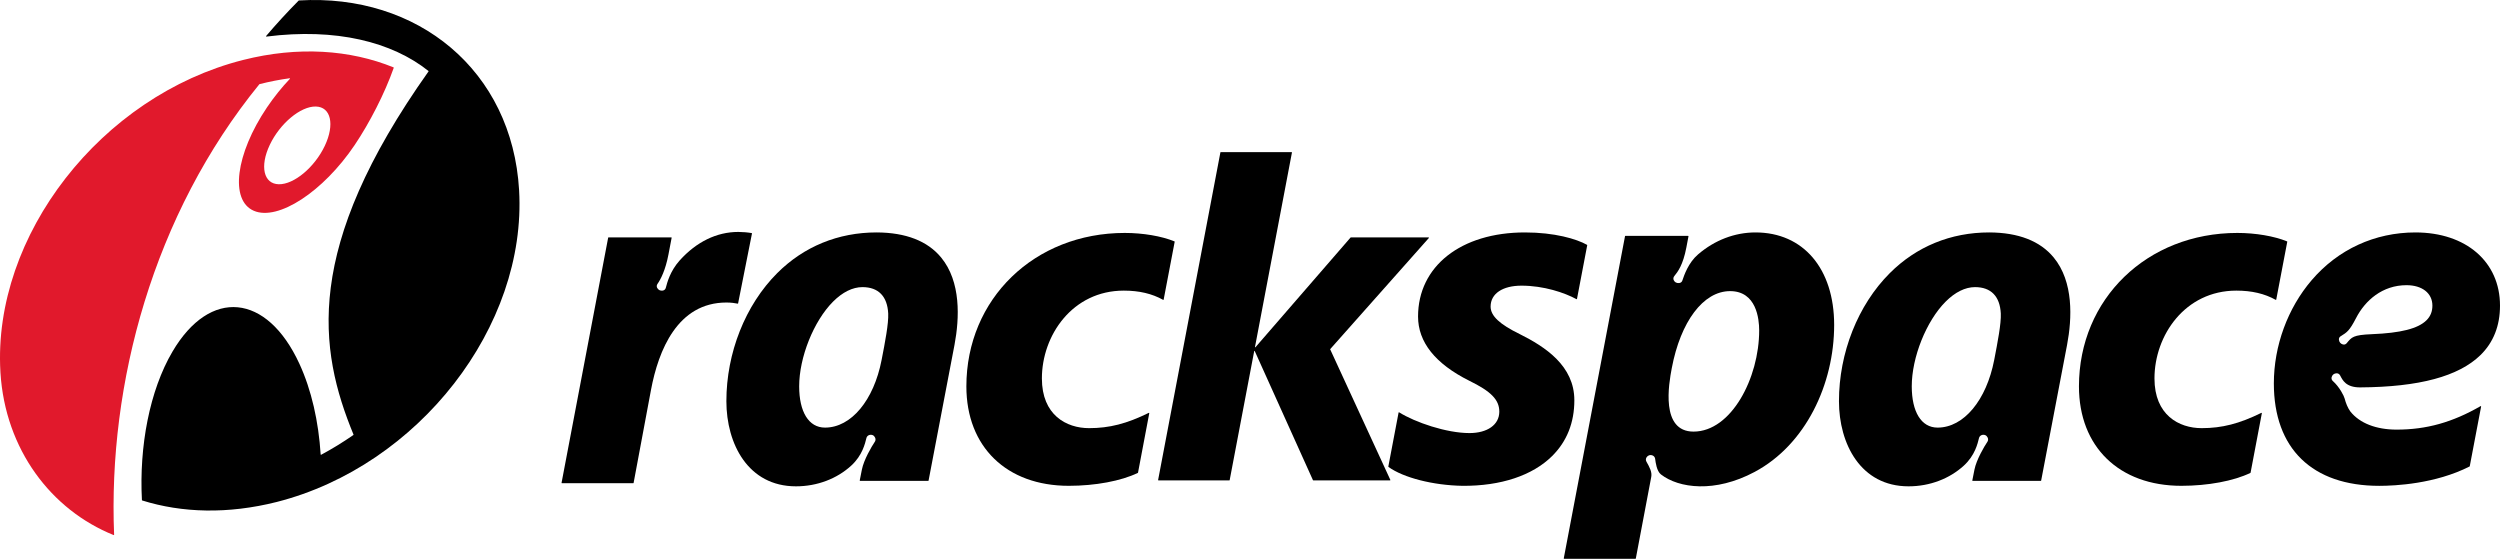
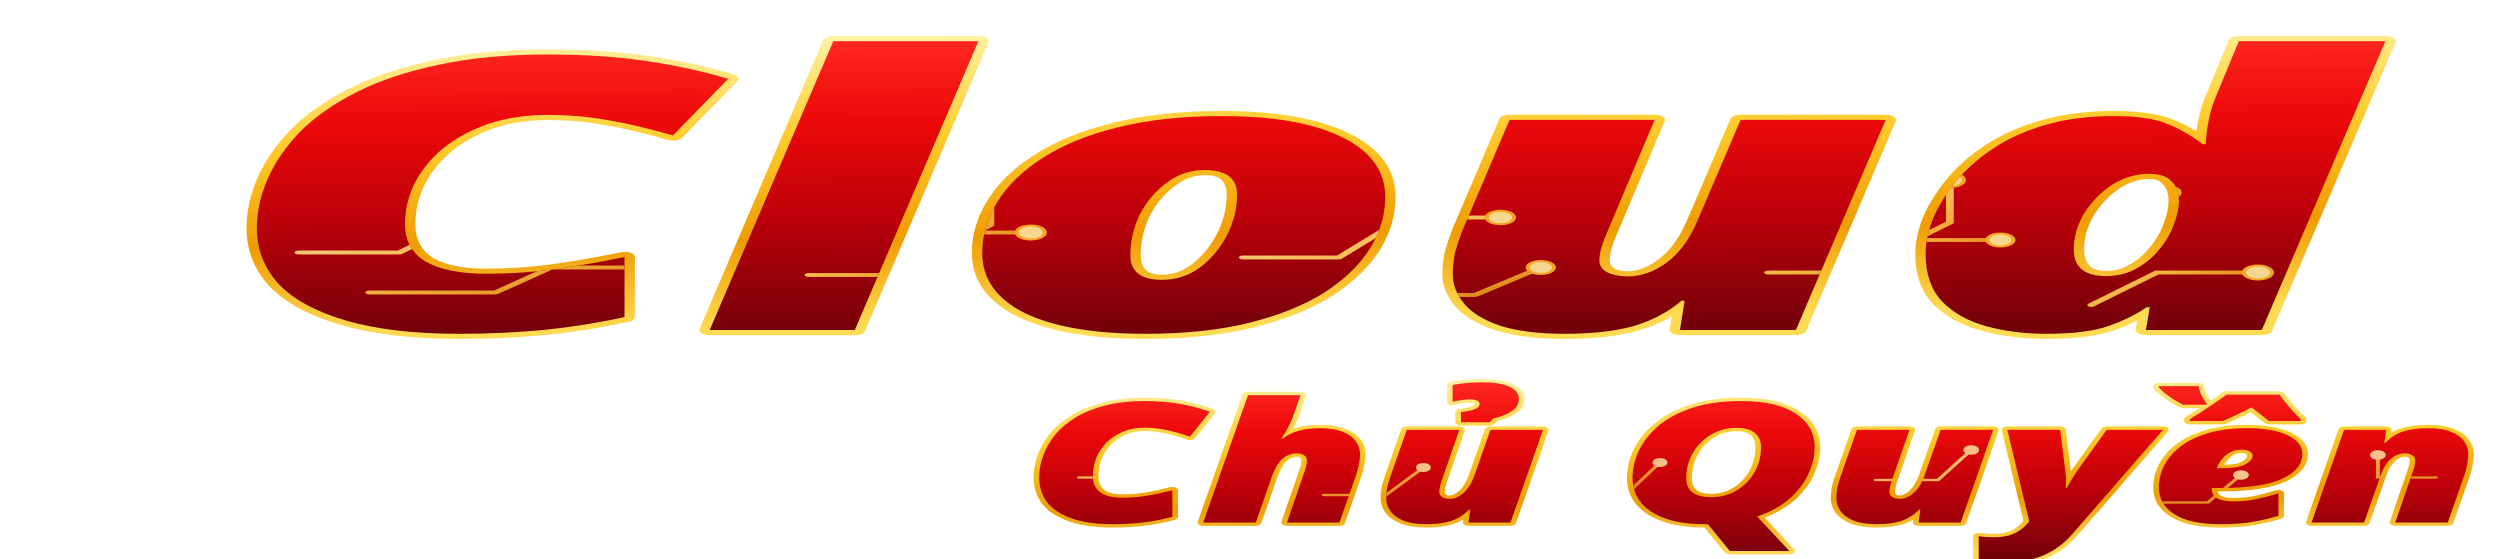
- <svg xmlns="http://www.w3.org/2000/svg" width="1000" height="223.507" viewBox="0 0 264.583 59.136" version="1.1" id="svg8">
-   <defs id="defs2">
-     <clipPath clipPathUnits="userSpaceOnUse" id="clipPath23">
-       <path d="M 0,0 H 595.276 V 841.89 H 0 Z" id="path21" />
+ <svg xmlns="http://www.w3.org/2000/svg" width="1000" height="223.507" viewBox="0 0 1000 223.507" role="img" aria-label="Cloud Chủ Quyền" version="1.1" id="svg36">
+   <defs id="defs15">
+     <linearGradient id="redMetal" x1="0" y1="0" x2="0.03" y2="1" gradientUnits="objectBoundingBox">
+       <stop offset="0%" stop-color="#ff2920" id="stop1" />
+       <stop offset="28%" stop-color="#ec090a" id="stop2" />
+       <stop offset="63%" stop-color="#b90009" id="stop3" />
+       <stop offset="100%" stop-color="#73000a" id="stop4" />
+     </linearGradient>
+     <linearGradient id="goldEdge" x1="0" y1="0" x2="0.11" y2="1" gradientUnits="objectBoundingBox">
+       <stop offset="0%" stop-color="#fff3a6" id="stop5" />
+       <stop offset="35%" stop-color="#ffcc2d" id="stop6" />
+       <stop offset="70%" stop-color="#ef9c02" id="stop7" />
+       <stop offset="100%" stop-color="#ffdb53" id="stop8" />
+     </linearGradient>
+     <linearGradient id="goldCircuit" x1="0" y1="0" x2="1" y2="1">
+       <stop offset="0" stop-color="#fff2a4" id="stop9" />
+       <stop offset="0.55" stop-color="#ffcd4b" id="stop10" />
+       <stop offset="1" stop-color="#e99111" id="stop11" />
+     </linearGradient>
+     <linearGradient id="shine" x1="0" y1="0" x2="0" y2="1">
+       <stop offset="0" stop-color="#fff6d2" stop-opacity="0.54" id="stop12" />
+       <stop offset="0.36" stop-color="#fff6d2" stop-opacity="0.1" id="stop13" />
+       <stop offset="1" stop-color="#fff6d2" stop-opacity="0" id="stop14" />
+     </linearGradient>
+     <clipPath id="topClip" clipPathUnits="userSpaceOnUse">
+       <use href="#cloud-text" />
+     </clipPath>
+     <clipPath id="bottomClip" clipPathUnits="userSpaceOnUse">
+       <use href="#slogan-text" />
    </clipPath>
  </defs>
-   <g id="layer1" transform="translate(44.92125,551.9967)">
-     <g id="g1630" transform="matrix(1.593113,0,0,-1.593113,-16.37106,-536.6627)">
-       <path d="M 0,0 C -0.676,-1.426 -0.407,-2.597 0.602,-2.615 1.61,-2.633 2.978,-1.492 3.654,-0.067 4.331,1.361 4.062,2.531 3.053,2.549 2.044,2.566 0.676,1.425 0,0 M 8.223,5.149 C 8.232,5.145 8.237,5.136 8.237,5.127 8.237,5.124 8.236,5.121 8.236,5.119 7.633,3.41 6.632,1.465 5.64,-0.01 3.552,-3.112 0.552,-5.068 -1.056,-4.379 c -1.608,0.689 -1.221,3.764 0.87,6.868 0.471,0.696 0.986,1.334 1.521,1.898 0.004,0.005 0.007,0.011 0.007,0.017 0,0.012 -0.011,0.024 -0.024,0.024 0,0 -0.003,0 -0.003,-0.002 -0.657,-0.09 -1.323,-0.22 -1.995,-0.39 -0.004,0 -0.009,-0.004 -0.012,-0.008 -7.058,-8.656 -10.061,-19.897 -9.648,-29.926 0,-0.013 -0.01,-0.023 -0.024,-0.023 -0.003,0 -0.006,0 -0.009,10e-4 -4.16,1.677 -7.2,5.696 -7.518,10.785 l -0.003,0.059 c -0.526,9.055 6.693,18.33 16.124,20.718 3.654,0.925 7.107,0.681 9.993,-0.493" style="fill:#e1192c;fill-opacity:1;fill-rule:nonzero;stroke:none" id="path1632" />
+   <g id="cloud-title" transform="translate(79 0) scale(2.02 1)">
+     <path d="m 51.88,133.52 q -13.528,0 -22.496,-5.32 -8.968,-5.32 -13.376,-14.744 -4.256,-9.576 -4.256,-22.192 0,-9.728 2.128,-19.608 2.128,-9.88 6.384,-18.848 4.408,-8.968 11.248,-15.96 6.84,-6.992 16.264,-10.944 Q 57.2,21.8 69.36,21.8 q 10.792,0 19.456,2.584 8.664,2.584 16.264,7.144 L 94.136,54.176 q -6.992,-4.104 -12.768,-6.08 -5.776,-2.128 -12.008,-2.128 -6.536,0 -11.856,3.648 -5.168,3.648 -8.968,9.88 -3.648,6.232 -5.624,14.136 -1.824,7.752 -1.824,16.112 0,9.88 4.104,14.896 4.256,4.864 12.008,4.864 6.688,0 12.92,-1.672 6.384,-1.672 14.44,-5.016 v 24.016 q -7.904,3.496 -16.112,5.168 -8.056,1.52 -16.568,1.52 z m 49.552,-1.52 24.472,-115.52 h 28.728 L 130.16,132 Z m 86.336,1.52 q -15.504,0 -24.016,-8.36 -8.36,-8.512 -8.36,-24.016 0,-10.792 3.04,-20.52 3.04,-9.88 8.968,-17.48 5.928,-7.752 14.744,-12.16 8.968,-4.56 20.672,-4.56 15.504,0 23.864,8.512 8.512,8.36 8.512,23.864 0,10.792 -3.04,20.672 -3.04,9.728 -8.968,17.48 -5.928,7.6 -14.896,12.16 -8.816,4.408 -20.52,4.408 z m 3.192,-21.584 q 4.256,0 7.6,-5.016 3.344,-5.168 5.32,-12.92 1.976,-7.904 1.976,-16.112 0,-9.88 -6.384,-9.88 -4.256,0 -7.6,5.168 -3.344,5.016 -5.32,12.768 -1.824,7.752 -1.824,16.112 0,9.88 6.232,9.88 z m 79.8,21.584 q -7.752,0 -12.768,-3.192 -4.864,-3.344 -7.144,-8.816 -2.28,-5.472 -2.28,-11.856 0,-4.256 0.456,-8.664 0.608,-4.408 1.368,-8.36 l 9.424,-44.688 h 28.728 l -9.576,45.752 q -0.456,1.976 -0.912,5.016 -0.456,2.888 -0.456,5.472 0,3.192 1.672,4.864 1.672,1.52 3.952,1.52 3.8,0 7.448,-5.168 3.8,-5.32 6.232,-16.568 l 8.664,-40.888 h 28.728 L 316.512,132 h -22.952 l 0.912,-11.704 h -0.608 q -4.104,6.992 -9.576,10.184 -5.472,3.04 -13.528,3.04 z m 95.304,0 q -6.384,0 -11.856,-3.04 -5.472,-3.04 -8.816,-10.032 -3.192,-6.992 -3.192,-19 0,-6.08 1.368,-13.528 1.52,-7.448 4.408,-14.744 2.888,-7.296 7.296,-13.376 4.408,-6.08 10.488,-9.728 6.08,-3.648 13.68,-3.648 6.84,0 10.488,3.04 3.8,3.04 7.144,8.208 h 0.608 q 0,-0.912 0.152,-4.104 0.152,-3.192 0.608,-7.144 0.456,-4.104 1.216,-7.6 l 4.56,-22.344 h 29.032 L 408.776,132 h -22.952 l 0.76,-9.12 h -0.608 q -3.04,4.256 -7.448,7.448 -4.408,3.192 -12.464,3.192 z m 11.856,-23.104 q 3.344,0 5.928,-2.888 2.736,-3.04 4.56,-7.6 1.976,-4.712 2.888,-9.88 1.064,-5.32 1.064,-9.88 0,-4.864 -1.52,-7.752 -1.368,-2.888 -4.408,-2.888 -3.952,0 -7.448,4.56 -3.344,4.56 -5.472,11.552 -1.976,6.84 -1.976,14.136 0,10.64 6.384,10.64 z" id="cloud-text" style="font-style:italic;font-weight:900;font-size:152px;font-family:'Noto Sans', 'DejaVu Sans', sans-serif;fill:url(#redMetal);stroke:url(#goldEdge);stroke-width:4.1;stroke-linejoin:round;paint-order:stroke fill" aria-label="Cloud" />
+     <g clip-path="url(#topClip)" stroke="url(#goldCircuit)" stroke-width="1.55" stroke-linecap="round" stroke-linejoin="round" fill="none" opacity=".88" id="g29">
+       <path d="M20 101 L40 101 L54 87 L72 87 M34 117 L59 117 L70 107 L96 107" id="path15" />
+       <path d="M121 110 L138 110 L151 93 L165 93 M157 60 L157 90 L145 102" id="path16" />
+       <path d="M207 103 L226 103 L239 87 L258 87 M233 118 L253 118 L266 107" id="path17" />
+       <path d="M311 109 L329 109 L342 96 L357 96 M347 72 L347 89 L336 100" id="path18" />
+       <path d="M375 122 L388 109 L408 109 M390 77 L390 91 L381 100" id="path19" />
+       <g fill="#fff3a2" stroke="#ffbb22" stroke-width=".8" id="g28">
+         <circle cx="72" cy="87" r="2.8" id="circle19" />
+         <circle cx="96" cy="107" r="2.5" id="circle20" />
+         <circle cx="165" cy="93" r="2.8" id="circle21" />
+         <circle cx="157" cy="60" r="2.8" id="circle22" />
+         <circle cx="258" cy="87" r="2.7" id="circle23" />
+         <circle cx="266" cy="107" r="2.6" id="circle24" />
+         <circle cx="357" cy="96" r="2.6" id="circle25" />
+         <circle cx="347" cy="72" r="2.8" id="circle26" />
+         <circle cx="408" cy="109" r="2.8" id="circle27" />
+         <circle cx="390" cy="77" r="2.5" id="circle28" />
+       </g>
    </g>
-     <g id="g1634" transform="matrix(1.593113,0,0,-1.593113,-7.521339,-505.9597)">
-       <path d="m 0,0 c -0.685,-0.476 -1.401,-0.916 -2.14,-1.312 -0.003,-0.002 -0.007,-0.003 -0.01,-0.003 -0.013,0 -0.024,0.01 -0.024,0.023 -0.138,2.174 -0.606,4.28 -1.416,6.032 -2.159,4.678 -5.933,5.038 -8.426,0.803 -1.525,-2.591 -2.22,-6.305 -2.032,-9.87 0,-0.01 0.007,-0.019 0.015,-0.021 2.646,-0.829 5.693,-0.92 8.945,-0.1 9.417,2.4 16.621,11.666 16.097,20.711 -0.461,7.946 -6.729,13.08 -14.63,12.604 -0.005,0 -0.01,-0.003 -0.014,-0.007 -0.769,-0.777 -1.488,-1.562 -2.163,-2.355 -0.003,-0.004 -0.005,-0.009 -0.005,-0.014 0,-0.013 0.01,-0.024 0.023,-0.024 0,0 0.002,0 0.004,0 4.629,0.586 8.34,-0.354 10.762,-2.284 0.005,-0.004 0.009,-0.011 0.009,-0.018 0,-0.005 -0.001,-0.01 -0.004,-0.013 C -3.352,12.389 -2.319,5.688 0.008,0.029 0.01,0.026 0.01,0.023 0.01,0.02 0.01,0.011 0.006,0.005 0,0" style="fill:#000000;fill-opacity:1;fill-rule:nonzero;stroke:none" id="path1636" />
-     </g>
-     <g id="g1638" transform="matrix(1.593113,0,0,-1.593113,116.4668,-527.3976)">
-       <path d="M 0,0 C 1.97,0 3.424,-0.429 4.127,-0.825 4.135,-0.83 4.14,-0.84 4.138,-0.85 L 3.458,-4.417 C 3.457,-4.425 3.452,-4.43 3.445,-4.434 3.438,-4.437 3.43,-4.437 3.424,-4.433 c -0.797,0.434 -2.174,0.897 -3.653,0.897 -1.242,0 -2.051,-0.521 -2.051,-1.391 0,-0.625 0.619,-1.184 1.929,-1.823 1.707,-0.852 3.634,-2.115 3.634,-4.398 0,-1.49 -0.497,-2.736 -1.476,-3.707 -1.302,-1.293 -3.414,-1.997 -5.954,-1.978 -1.954,0.033 -3.929,0.539 -4.918,1.255 -0.008,0.005 -0.011,0.015 -0.01,0.024 l 0.682,3.589 c 0.001,0.006 0.007,0.013 0.014,0.017 0.008,0.003 0.015,0.002 0.022,-0.002 1.058,-0.664 3.142,-1.379 4.671,-1.379 1.185,0 1.984,0.547 1.984,1.424 0,0.795 -0.561,1.351 -1.995,2.052 C -5.965,-8.719 -7.1,-7.281 -7.1,-5.587 -7.1,-2.253 -4.26,0 0,0" style="fill:#000000;fill-opacity:1;fill-rule:nonzero;stroke:none" id="path1640" />
-     </g>
-     <g id="g1642" transform="matrix(1.593113,0,0,-1.593113,74.11723,-527.3444)">
-       <path d="M 0,0 C 1.209,0 2.443,-0.21 3.3,-0.561 3.311,-0.565 3.317,-0.576 3.315,-0.588 L 2.583,-4.429 C 2.581,-4.436 2.577,-4.443 2.57,-4.446 2.562,-4.448 2.554,-4.449 2.547,-4.445 c -0.738,0.413 -1.594,0.613 -2.613,0.613 -3.409,0 -5.44,-2.972 -5.44,-5.835 0,-2.43 1.623,-3.301 3.136,-3.301 1.353,0 2.502,0.296 3.963,1.015 0.008,0.004 0.018,0.003 0.025,-0.002 0.008,-0.005 0.01,-0.015 0.009,-0.023 L 0.88,-15.925 c -0.002,-0.007 -0.007,-0.013 -0.014,-0.017 -1.108,-0.536 -2.822,-0.857 -4.585,-0.857 -4.137,0 -6.804,2.591 -6.804,6.605 C -10.523,-4.382 -6.001,0 0,0" style="fill:#000000;fill-opacity:1;fill-rule:nonzero;stroke:none" id="path1644" />
-     </g>
-     <g id="g1646" transform="matrix(1.593113,0,0,-1.593113,43.24399,-520.0746)">
-       <path d="m 0,0 c -1.286,-1.287 -2.252,-3.704 -2.251,-5.628 10e-4,-1.689 0.627,-2.741 1.716,-2.741 1.743,0 3.243,1.822 3.759,4.49 0.116,0.596 0.234,1.203 0.318,1.742 0.085,0.539 0.137,1.015 0.122,1.347 C 3.608,0.349 3.015,0.964 1.951,0.964 1.301,0.964 0.626,0.627 0,0 m 1.777,-11.899 c -0.005,0.007 -0.006,0.013 -0.005,0.02 l 0.143,0.721 c 0.127,0.648 0.653,1.544 0.852,1.837 l 0.031,0.054 c 0.069,0.155 -0.032,0.338 -0.157,0.394 -0.15,0.064 -0.338,0.014 -0.409,-0.143 L 2.213,-9.075 C 2.127,-9.42 1.95,-10.217 1.206,-10.896 c -0.942,-0.862 -2.249,-1.374 -3.671,-1.374 -3.182,0 -4.62,2.825 -4.622,5.652 -0.002,3.212 1.26,6.393 3.373,8.507 1.77,1.772 4.055,2.708 6.609,2.708 C 4.838,4.589 6.276,4.026 7.177,2.935 8.51,1.319 8.4,-1.106 8.068,-2.87 L 6.345,-11.888 C 6.343,-11.899 6.333,-11.907 6.321,-11.907 H 1.796 c -0.008,0 -0.015,0.003 -0.019,0.008" style="fill:#000000;fill-opacity:1;fill-rule:nonzero;stroke:none" id="path1648" />
-     </g>
-     <g id="g1650" transform="matrix(1.593113,0,0,-1.593113,134.3092,-506.319)">
-       <path d="m 0,0 c 2.515,0 4.362,3.571 4.362,6.722 0,0.762 -0.179,2.61 -1.933,2.61 C 0.645,9.332 -0.861,7.3 -1.444,4.218 -1.644,3.164 -2.203,0 0,0 m 4.118,13.231 c 3.17,0 5.225,-2.402 5.225,-6.146 0,-3.926 -1.886,-7.952 -5.284,-9.764 -2.636,-1.406 -5.034,-1.089 -6.224,-0.165 -0.284,0.221 -0.353,0.803 -0.384,1.033 l -0.015,0.06 c -0.052,0.163 -0.245,0.226 -0.394,0.174 -0.129,-0.046 -0.246,-0.203 -0.193,-0.364 l 0.024,-0.057 c 0.217,-0.385 0.38,-0.693 0.319,-1.012 l -1.025,-5.418 c -10e-4,-0.011 -0.011,-0.02 -0.023,-0.02 h -4.741 c -0.007,0 -0.013,0.003 -0.018,0.009 -0.005,0.006 -0.006,0.013 -0.005,0.019 l 4.07,21.404 c 0.002,0.011 0.012,0.019 0.023,0.019 l 4.169,-0.002 c 0.007,0 0.014,-0.004 0.019,-0.009 0.004,-0.006 0.006,-0.013 0.004,-0.019 l -0.14,-0.739 -0.001,-0.005 C -0.698,11.064 -1.045,10.616 -1.27,10.34 l -0.035,-0.051 c -0.083,-0.151 0.008,-0.314 0.126,-0.38 0.119,-0.066 0.333,-0.07 0.416,0.079 l 0.024,0.056 c 0.115,0.337 0.388,1.168 1.048,1.735 l 0.003,10e-4 c 1.095,0.938 2.425,1.451 3.806,1.451" style="fill:#000000;fill-opacity:1;fill-rule:nonzero;stroke:none" id="path1652" />
-     </g>
-     <g id="g1654" transform="matrix(1.593113,0,0,-1.593113,84.27317,-535.8953)">
-       <path d="M 0,0 H 4.708 C 4.715,0 4.721,-0.003 4.726,-0.008 4.73,-0.015 4.732,-0.022 4.73,-0.028 L 2.275,-12.946 c -10e-4,-0.009 10e-4,-0.017 0.009,-0.02 0.007,-0.004 0.016,-0.002 0.021,0.004 l 6.32,7.29 c 0.005,0.005 0.012,0.008 0.018,0.008 h 5.163 c 0.01,0 0.019,-0.005 0.023,-0.014 10e-4,-0.004 0.002,-0.007 0.002,-0.01 0,-0.005 -0.002,-0.012 -0.006,-0.016 l -6.558,-7.388 4,-8.681 c 0.003,-0.003 0.003,-0.006 0.003,-0.009 0,-0.005 -0.002,-0.01 -0.004,-0.013 -0.005,-0.007 -0.012,-0.011 -0.02,-0.011 H 6.149 c -0.009,0 -0.018,0.005 -0.022,0.013 l -3.87,8.583 c -0.003,0.007 -0.01,0.011 -0.017,0.01 -0.009,0 -0.014,-0.006 -0.016,-0.014 l -1.63,-8.573 c -0.002,-0.011 -0.012,-0.019 -0.023,-0.019 h -4.708 c -0.007,0 -0.014,0.003 -0.018,0.008 -0.005,0.006 -0.007,0.013 -0.005,0.02 L -0.023,-0.02 C -0.021,-0.008 -0.011,0 0,0" style="fill:#000000;fill-opacity:1;fill-rule:nonzero;stroke:none" id="path1656" />
-     </g>
-     <g id="g1658" transform="matrix(1.593113,0,0,-1.593113,33.22013,-527.4504)">
-       <path d="m 0,0 c 0.283,0 0.631,-0.03 0.887,-0.077 0.006,-0.001 0.011,-0.004 0.015,-0.01 0.003,-0.006 0.005,-0.011 0.003,-0.018 l -0.921,-4.641 c -0.001,-0.006 -0.005,-0.011 -0.01,-0.014 -0.006,-0.004 -0.012,-0.005 -0.019,-0.004 -0.167,0.035 -0.432,0.075 -0.745,0.075 -3.252,0 -4.52,-3.177 -5.013,-5.806 l -1.155,-6.179 c -0.002,-0.011 -0.011,-0.019 -0.023,-0.019 h -4.74 c -0.007,0 -0.014,0.004 -0.018,0.009 -0.005,0.005 -0.007,0.012 -0.005,0.019 l 3.096,16.283 c 0.002,0.011 0.012,0.019 0.024,0.019 h 4.169 c 0.007,0 0.014,-0.002 0.018,-0.008 0.003,-0.004 0.006,-0.01 0.006,-0.015 L -4.641,-1.488 -4.643,-1.5 c -0.198,-1.04 -0.518,-1.654 -0.724,-1.946 l -0.03,-0.053 c -0.073,-0.155 0.041,-0.315 0.165,-0.373 0.124,-0.057 0.323,-0.043 0.395,0.112 l 0.021,0.058 c 0.092,0.346 0.28,1.093 0.924,1.815 C -2.786,-0.664 -1.446,0 0,0" style="fill:#000000;fill-opacity:1;fill-rule:nonzero;stroke:none" id="path1660" />
-     </g>
-     <g id="g1662" transform="matrix(1.593113,0,0,-1.593113,212.5074,-519.6514)">
-       <path d="m 0,0 c 0,0.833 -0.69,1.358 -1.721,1.358 -1.595,0 -2.744,-1.005 -3.353,-2.189 -0.441,-0.852 -0.597,-0.937 -1.002,-1.193 l -0.052,-0.034 c -0.131,-0.11 -0.087,-0.303 0,-0.409 0.089,-0.103 0.267,-0.175 0.398,-0.066 l 0.043,0.045 c 0.33,0.393 0.407,0.539 1.661,0.591 1.922,0.077 3.072,0.368 3.633,0.924 C -0.128,-0.711 0,-0.391 0,0 m -6.608,-5.014 c 0.436,-0.394 0.729,-0.971 0.777,-1.154 0.08,-0.31 0.205,-0.621 0.376,-0.859 0.62,-0.784 1.717,-1.21 3.076,-1.21 1.987,0 3.708,0.482 5.581,1.561 0.008,0.005 0.018,0.005 0.025,-10e-4 0.008,-0.005 0.011,-0.014 0.01,-0.023 l -0.755,-3.968 c -0.001,-0.007 -0.005,-0.013 -0.011,-0.017 -2.281,-1.16 -4.956,-1.287 -6.002,-1.287 -4.455,0 -7.002,2.478 -7.002,6.804 0,2.495 0.916,4.994 2.512,6.858 1.751,2.046 4.199,3.172 6.893,3.172 3.37,0 5.619,-1.958 5.619,-4.862 0,-1.343 -0.438,-2.447 -1.298,-3.286 -1.45,-1.413 -4.067,-2.122 -7.998,-2.146 -0.942,0 -1.157,0.476 -1.324,0.792 l -0.034,0.051 c -0.105,0.136 -0.307,0.107 -0.414,0.022 -0.107,-0.084 -0.178,-0.268 -0.074,-0.402 z" style="fill:#000000;fill-opacity:1;fill-rule:nonzero;stroke:none" id="path1664" />
-     </g>
-     <g id="g1670" transform="matrix(1.593113,0,0,-1.593113,191.8653,-527.3444)">
-       <path d="M 0,0 C 1.209,0 2.443,-0.21 3.3,-0.561 3.311,-0.565 3.317,-0.576 3.315,-0.588 L 2.583,-4.429 C 2.581,-4.436 2.577,-4.443 2.57,-4.446 2.562,-4.448 2.554,-4.449 2.548,-4.445 c -0.739,0.413 -1.595,0.613 -2.614,0.613 -3.409,0 -5.44,-2.972 -5.44,-5.835 0,-2.43 1.623,-3.301 3.136,-3.301 1.353,0 2.502,0.296 3.963,1.015 0.009,0.004 0.018,0.003 0.025,-0.002 0.007,-0.005 0.011,-0.015 0.009,-0.023 l -0.748,-3.947 c -0.001,-0.007 -0.006,-0.013 -0.013,-0.017 -1.108,-0.536 -2.822,-0.857 -4.585,-0.857 -4.137,0 -6.804,2.591 -6.804,6.605 C -10.523,-4.382 -6.001,0 0,0" style="fill:#000000;fill-opacity:1;fill-rule:nonzero;stroke:none" id="path1672" />
-     </g>
-     <g id="g1674" transform="matrix(1.593113,0,0,-1.593113,160.9925,-520.0746)">
-       <path d="m 0,0 c -1.287,-1.287 -2.252,-3.704 -2.251,-5.628 10e-4,-1.689 0.627,-2.741 1.716,-2.741 1.742,0 3.243,1.822 3.76,4.49 0.115,0.596 0.232,1.203 0.317,1.742 0.085,0.539 0.137,1.015 0.122,1.347 C 3.608,0.349 3.015,0.964 1.952,0.964 1.3,0.964 0.626,0.627 0,0 m 1.776,-11.899 c -0.004,0.007 -0.005,0.013 -0.004,0.02 l 0.142,0.721 c 0.128,0.648 0.654,1.544 0.853,1.837 l 0.031,0.054 C 2.867,-9.112 2.766,-8.929 2.64,-8.873 2.49,-8.809 2.302,-8.859 2.232,-9.016 L 2.213,-9.075 C 2.127,-9.42 1.95,-10.217 1.207,-10.896 c -0.944,-0.862 -2.25,-1.374 -3.672,-1.374 -3.183,0 -4.62,2.825 -4.622,5.652 -0.002,3.212 1.259,6.393 3.373,8.507 1.77,1.772 4.055,2.708 6.609,2.708 C 4.839,4.589 6.275,4.026 7.176,2.935 8.509,1.319 8.401,-1.106 8.067,-2.87 L 6.345,-11.888 C 6.342,-11.899 6.333,-11.907 6.321,-11.907 H 1.795 c -0.007,0 -0.014,0.003 -0.019,0.008" style="fill:#000000;fill-opacity:1;fill-rule:nonzero;stroke:none" id="path1676" />
+   </g>
+   <g id="slogan" transform="translate(410 0) scale(1.66 1)">
+     <path d="m 21.105,209.67 q -5.963,0 -9.916,-2.345 -3.953,-2.345 -5.896,-6.499 -1.876,-4.221 -1.876,-9.782 0,-4.288 0.938,-8.643 0.938,-4.355 2.814,-8.308 1.943,-3.953 4.958,-7.035 3.015,-3.082 7.169,-4.824 4.154,-1.809 9.514,-1.809 4.757,0 8.576,1.139 3.819,1.139 7.169,3.149 l -4.824,9.983 q -3.082,-1.809 -5.628,-2.68 -2.546,-0.938 -5.293,-0.938 -2.881,0 -5.226,1.608 -2.278,1.608 -3.953,4.355 -1.608,2.747 -2.479,6.231 -0.804,3.417 -0.804,7.102 0,4.355 1.809,6.566 1.876,2.144 5.293,2.144 2.948,0 5.695,-0.737 2.814,-0.737 6.365,-2.211 v 10.586 q -3.484,1.541 -7.102,2.278 -3.551,0.67 -7.303,0.67 z m 21.842,-0.67 10.787,-50.92 h 12.663 l -1.742,8.174 q -0.469,2.345 -1.34,4.958 -0.804,2.546 -1.541,4.288 h 0.268 q 1.742,-2.211 3.953,-3.216 2.211,-1.005 4.958,-1.005 3.484,0 5.628,1.474 2.144,1.407 3.149,3.819 1.005,2.345 1.005,5.226 0,1.876 -0.268,3.819 -0.201,1.943 -0.536,3.685 l -4.154,19.698 h -12.663 l 4.221,-20.234 q 0.201,-0.871 0.402,-2.144 0.201,-1.34 0.201,-2.479 0,-1.407 -0.737,-2.077 -0.737,-0.737 -1.742,-0.737 -1.876,0 -3.417,2.211 -1.541,2.211 -2.613,7.37 l -3.819,18.09 z m 62.109,-44.153 q 0.335,-0.134 1.407,-0.335 1.139,-0.268 2.077,-0.938 1.005,-0.67 1.005,-2.077 0,-0.737 -0.536,-1.206 -0.536,-0.536 -1.809,-0.536 -1.608,0 -4.154,0.938 v -6.7 q 1.273,-0.469 3.149,-0.737 1.943,-0.335 3.819,-0.335 4.422,0 6.7,1.742 2.278,1.742 2.278,4.757 0,3.216 -1.675,5.025 -1.675,1.809 -4.489,2.948 l -0.871,1.474 h -6.901 z m -8.241,44.823 q -3.417,0 -5.628,-1.407 -2.144,-1.474 -3.149,-3.886 -1.005,-2.412 -1.005,-5.226 0,-1.876 0.201,-3.819 0.268,-1.943 0.603,-3.685 l 4.154,-19.698 h 12.663 l -4.221,20.167 q -0.201,0.871 -0.402,2.211 -0.201,1.273 -0.201,2.412 0,1.407 0.737,2.144 0.737,0.67 1.742,0.67 1.675,0 3.283,-2.278 1.675,-2.345 2.747,-7.303 l 3.819,-18.023 h 12.663 l -7.839,37.051 h -10.117 l 0.402,-5.159 h -0.268 q -1.809,3.082 -4.221,4.489 -2.412,1.34 -5.963,1.34 z m 67.737,0 h -0.737 q -5.628,0 -9.514,-2.278 -3.886,-2.278 -5.896,-6.432 -2.01,-4.154 -2.01,-9.715 0,-5.561 1.541,-10.988 1.608,-5.494 4.757,-9.983 3.216,-4.489 8.174,-7.169 4.958,-2.68 11.658,-2.68 8.71,0 13.199,5.025 4.556,5.025 4.556,13.4 0,5.427 -1.541,10.854 -1.474,5.36 -4.556,9.782 -3.015,4.422 -7.772,7.102 l 7.772,13.802 h -14.338 z m 0.737,-10.787 q 3.551,0 6.231,-2.747 2.747,-2.747 4.288,-7.303 1.541,-4.556 1.541,-9.916 0,-3.886 -1.541,-5.829 -1.541,-1.943 -4.355,-1.943 -3.484,0 -6.231,2.814 -2.747,2.747 -4.355,7.37 -1.541,4.556 -1.541,10.05 0,3.685 1.541,5.628 1.608,1.876 4.422,1.876 z m 39.999,10.787 q -3.417,0 -5.628,-1.407 -2.144,-1.474 -3.149,-3.886 -1.005,-2.412 -1.005,-5.226 0,-1.876 0.201,-3.819 0.268,-1.943 0.603,-3.685 l 4.154,-19.698 h 12.663 l -4.221,20.167 q -0.201,0.871 -0.402,2.211 -0.201,1.273 -0.201,2.412 0,1.407 0.737,2.144 0.737,0.67 1.742,0.67 1.675,0 3.283,-2.278 1.675,-2.345 2.747,-7.303 l 3.819,-18.023 h 12.663 l -7.839,37.051 h -10.117 l 0.402,-5.159 h -0.268 q -1.809,3.082 -4.221,4.489 -2.412,1.34 -5.963,1.34 z m 29.547,15.41 q -1.876,0 -3.082,-0.201 -1.206,-0.134 -1.943,-0.335 v -10.05 q 0.603,0.134 1.541,0.268 0.938,0.134 2.01,0.134 2.948,0 4.69,-1.273 1.809,-1.206 3.216,-3.685 l 0.737,-1.34 -5.293,-36.649 h 12.73 l 1.273,17.018 q 0.134,1.675 0.134,3.216 0,1.541 -0.067,3.015 h 0.268 q 0.469,-1.541 1.139,-3.35 0.67,-1.809 1.139,-3.015 l 7.303,-16.884 h 13.601 l -21.909,41.741 q -3.015,5.762 -7.102,8.576 -4.02,2.814 -10.385,2.814 z m 44.22,-63.181 q -1.005,-0.871 -2.211,-2.077 -1.206,-1.273 -2.211,-2.613 -1.005,-1.34 -1.474,-2.412 l 0.067,-0.335 h 9.581 q 0.134,1.675 0.603,3.417 0.469,1.675 1.34,3.618 v 0.402 z m 1.608,5.829 q 1.206,-1.206 2.814,-2.948 1.608,-1.809 3.216,-3.618 1.675,-1.876 2.814,-3.283 h 12.797 q 1.005,2.345 2.412,5.092 1.407,2.747 2.68,4.69 v 0.737 h -7.638 q -0.67,-0.938 -1.943,-2.546 -1.273,-1.675 -2.278,-2.881 -1.742,1.541 -3.417,2.814 -1.608,1.273 -3.484,2.613 h -7.973 z m 7.236,41.942 q -7.035,0 -10.854,-3.886 -3.819,-3.953 -3.819,-10.787 0,-4.556 1.273,-8.777 1.34,-4.288 3.953,-7.638 2.613,-3.35 6.566,-5.293 4.02,-2.01 9.447,-2.01 6.231,0 9.782,2.814 3.551,2.814 3.551,7.504 0,6.097 -4.757,9.849 -4.757,3.752 -15.142,3.752 h -1.943 v 0.536 q 0,4.824 5.36,4.824 2.814,0 5.293,-0.871 2.546,-0.871 5.427,-2.345 v 8.978 q -2.948,1.474 -6.164,2.412 -3.149,0.938 -7.973,0.938 z m 0.268,-22.378 q 4.288,0 5.963,-1.608 1.675,-1.675 1.675,-3.35 0,-1.072 -0.67,-1.742 -0.67,-0.737 -2.077,-0.737 -1.474,0 -2.747,1.139 -1.206,1.139 -2.01,2.881 -0.804,1.675 -1.072,3.417 z m 21.842,21.708 7.839,-37.051 h 10.117 l -0.402,5.159 h 0.268 q 1.809,-3.149 4.221,-4.489 2.479,-1.34 5.963,-1.34 3.484,0 5.628,1.474 2.144,1.407 3.149,3.819 1.005,2.345 1.005,5.226 0,1.876 -0.268,3.819 -0.201,1.943 -0.536,3.685 l -4.154,19.698 h -12.663 l 4.221,-20.234 q 0.201,-0.871 0.402,-2.144 0.201,-1.34 0.201,-2.479 0,-1.407 -0.737,-2.077 -0.737,-0.737 -1.742,-0.737 -1.876,0 -3.484,2.345 -1.541,2.278 -2.546,7.236 l -3.819,18.09 z" id="slogan-text" style="font-style:italic;font-weight:900;font-size:67px;font-family:'Noto Sans', 'DejaVu Sans', sans-serif;fill:url(#redMetal);stroke:url(#goldEdge);stroke-width:2.7;stroke-linejoin:round;paint-order:stroke fill" aria-label="Chủ Quyền" />
+     <g clip-path="url(#bottomClip)" stroke="url(#goldCircuit)" stroke-width=".95" stroke-linecap="round" fill="none" opacity=".8" id="g36">
+       <path d="M13 191 L26 191 L37 179 M72 198 L87 198 L96 187 M127 196 L146 196 L153 185" id="path29" />
+       <path d="M205 192 L220 192 L228 180 M269 201 L285 201 L293 190 M326 182 L326 191 L340 191" id="path30" />
+       <g fill="#fff0a6" stroke="none" id="g35">
+         <circle cx="37" cy="179" r="1.9" id="circle30" />
+         <circle cx="96" cy="187" r="1.8" id="circle31" />
+         <circle cx="153" cy="185" r="1.8" id="circle32" />
+         <circle cx="228" cy="180" r="1.9" id="circle33" />
+         <circle cx="293" cy="190" r="1.9" id="circle34" />
+         <circle cx="326" cy="182" r="1.9" id="circle35" />
+       </g>
    </g>
  </g>
</svg>
